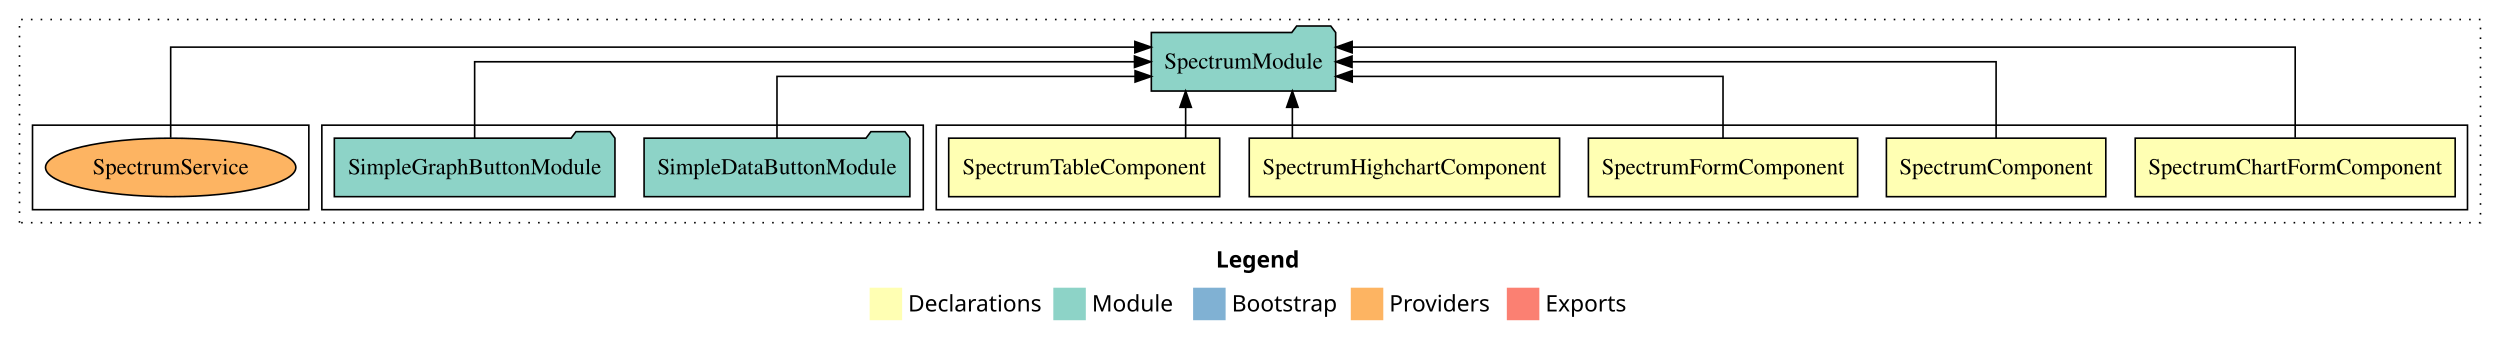
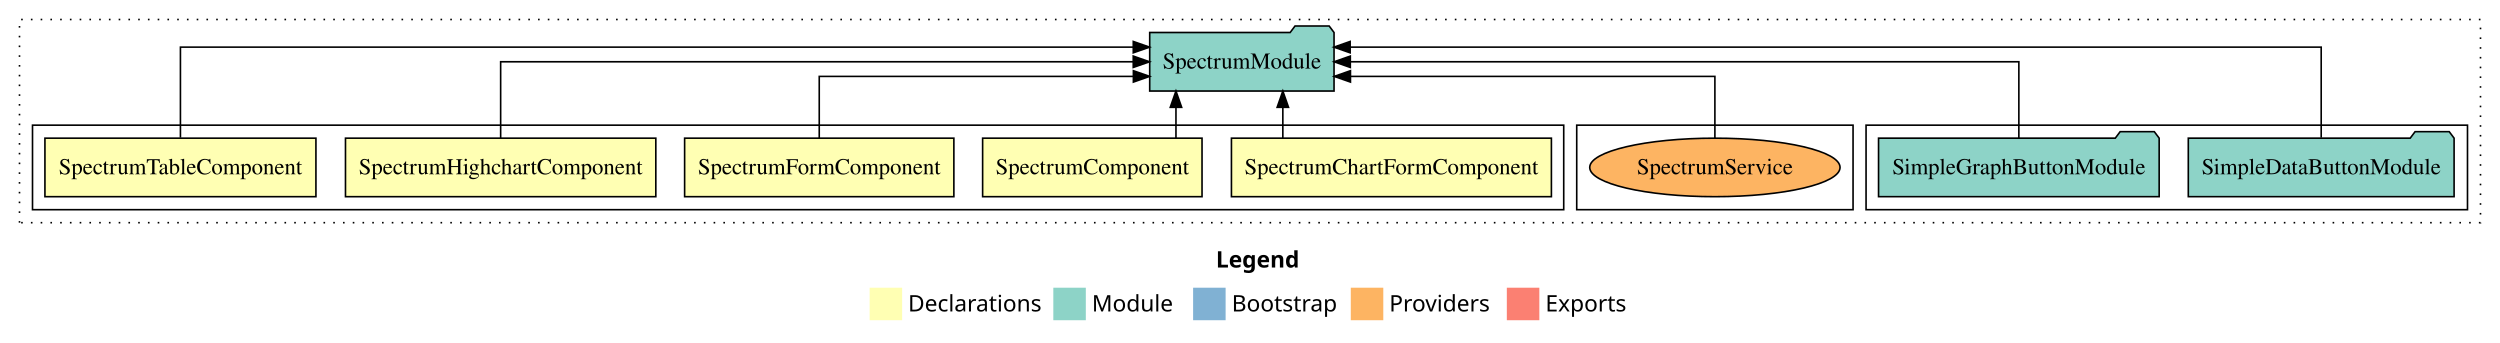
<svg xmlns="http://www.w3.org/2000/svg" width="1538pt" height="211pt" viewBox="0.00 0.00 1538.00 211.00">
  <g id="graph0" class="graph" transform="scale(1 1) rotate(0) translate(4 207)">
    <polygon fill="white" stroke="transparent" points="-4,4 -4,-207 1534,-207 1534,4 -4,4" />
    <text text-anchor="start" x="744.01" y="-42.4" font-family="Times-12" font-weight="bold" font-size="14.00">Legend</text>
    <polygon fill="#ffffb3" stroke="transparent" points="531,-10 531,-30 551,-30 551,-10 531,-10" />
    <text text-anchor="start" x="554.63" y="-15.4" font-family="Times-12" font-size="14.00">  Declarations</text>
    <polygon fill="#8dd3c7" stroke="transparent" points="644,-10 644,-30 664,-30 664,-10 644,-10" />
    <text text-anchor="start" x="667.73" y="-15.4" font-family="Times-12" font-size="14.00">  Module</text>
    <polygon fill="#80b1d3" stroke="transparent" points="730,-10 730,-30 750,-30 750,-10 730,-10" />
    <text text-anchor="start" x="753.78" y="-15.4" font-family="Times-12" font-size="14.00">  Bootstrap</text>
    <polygon fill="#fdb462" stroke="transparent" points="827,-10 827,-30 847,-30 847,-10 827,-10" />
    <text text-anchor="start" x="850.67" y="-15.4" font-family="Times-12" font-size="14.00">  Providers</text>
    <polygon fill="#fb8072" stroke="transparent" points="923,-10 923,-30 943,-30 943,-10 923,-10" />
    <text text-anchor="start" x="946.73" y="-15.4" font-family="Times-12" font-size="14.00">  Exports</text>
    <g id="clust1" class="cluster">
      <polygon fill="none" stroke="black" stroke-dasharray="1,5" points="8,-70 8,-195 1522,-195 1522,-70 8,-70" />
    </g>
-     <g id="clust2" class="cluster">
-       <polygon fill="none" stroke="black" points="572,-78 572,-130 1514,-130 1514,-78 572,-78" />
-     </g>
    <g id="clust8" class="cluster">
-       <polygon fill="none" stroke="black" points="194,-78 194,-130 564,-130 564,-78 194,-78" />
+       <polygon fill="none" stroke="black" points="1144,-78 1144,-130 1514,-130 1514,-78 1144,-78" />
    </g>
    <g id="clust11" class="cluster">
-       <polygon fill="none" stroke="black" points="16,-78 16,-130 186,-130 186,-78 16,-78" />
+       <polygon fill="none" stroke="black" points="966,-78 966,-130 1136,-130 1136,-78 966,-78" />
+     </g>
+     <g id="clust2" class="cluster">
+       <polygon fill="none" stroke="black" points="16,-78 16,-130 958,-130 958,-78 16,-78" />
    </g>
    <g id="node1" class="node">
-       <polygon fill="#ffffb3" stroke="black" points="1506.42,-122 1309.58,-122 1309.58,-86 1506.42,-86 1506.42,-122" />
-       <text text-anchor="middle" x="1408" y="-99.8" font-family="Times,serif" font-size="14.00">SpectrumChartFormComponent</text>
+       <polygon fill="#ffffb3" stroke="black" points="950.42,-122 753.58,-122 753.58,-86 950.42,-86 950.42,-122" />
+       <text text-anchor="middle" x="852" y="-99.8" font-family="Times,serif" font-size="14.00">SpectrumChartFormComponent</text>
    </g>
    <g id="node6" class="node">
-       <polygon fill="#8dd3c7" stroke="black" points="817.7,-187 814.7,-191 793.7,-191 790.7,-187 704.3,-187 704.3,-151 817.7,-151 817.7,-187" />
-       <text text-anchor="middle" x="761" y="-164.8" font-family="Times,serif" font-size="14.00">SpectrumModule</text>
+       <polygon fill="#8dd3c7" stroke="black" points="816.7,-187 813.7,-191 792.7,-191 789.7,-187 703.3,-187 703.3,-151 816.7,-151 816.7,-187" />
+       <text text-anchor="middle" x="760" y="-164.8" font-family="Times,serif" font-size="14.00">SpectrumModule</text>
    </g>
    <g id="edge1" class="edge">
-       <path fill="none" stroke="black" d="M1408,-122.29C1408,-144.21 1408,-178 1408,-178 1408,-178 827.85,-178 827.85,-178" />
-       <polygon fill="black" stroke="black" points="827.85,-174.5 817.85,-178 827.85,-181.5 827.85,-174.5" />
+       <path fill="none" stroke="black" d="M785.2,-122.11C785.2,-122.11 785.2,-140.99 785.2,-140.99" />
+       <polygon fill="black" stroke="black" points="781.7,-140.99 785.2,-150.99 788.7,-140.99 781.7,-140.99" />
    </g>
    <g id="node2" class="node">
-       <polygon fill="#ffffb3" stroke="black" points="1291.49,-122 1156.51,-122 1156.51,-86 1291.49,-86 1291.49,-122" />
-       <text text-anchor="middle" x="1224" y="-99.8" font-family="Times,serif" font-size="14.00">SpectrumComponent</text>
+       <polygon fill="#ffffb3" stroke="black" points="735.49,-122 600.51,-122 600.51,-86 735.49,-86 735.49,-122" />
+       <text text-anchor="middle" x="668" y="-99.8" font-family="Times,serif" font-size="14.00">SpectrumComponent</text>
    </g>
    <g id="edge2" class="edge">
-       <path fill="none" stroke="black" d="M1224,-122.11C1224,-141.34 1224,-169 1224,-169 1224,-169 827.77,-169 827.77,-169" />
-       <polygon fill="black" stroke="black" points="827.77,-165.5 817.77,-169 827.77,-172.5 827.77,-165.5" />
+       <path fill="none" stroke="black" d="M719.45,-122.11C719.45,-122.11 719.45,-140.99 719.45,-140.99" />
+       <polygon fill="black" stroke="black" points="715.95,-140.99 719.45,-150.99 722.95,-140.99 715.95,-140.99" />
    </g>
    <g id="node3" class="node">
-       <polygon fill="#ffffb3" stroke="black" points="1138.82,-122 973.18,-122 973.18,-86 1138.82,-86 1138.82,-122" />
-       <text text-anchor="middle" x="1056" y="-99.8" font-family="Times,serif" font-size="14.00">SpectrumFormComponent</text>
+       <polygon fill="#ffffb3" stroke="black" points="582.82,-122 417.18,-122 417.18,-86 582.82,-86 582.82,-122" />
+       <text text-anchor="middle" x="500" y="-99.8" font-family="Times,serif" font-size="14.00">SpectrumFormComponent</text>
    </g>
    <g id="edge3" class="edge">
-       <path fill="none" stroke="black" d="M1056,-122.03C1056,-138.4 1056,-160 1056,-160 1056,-160 827.88,-160 827.88,-160" />
-       <polygon fill="black" stroke="black" points="827.88,-156.5 817.88,-160 827.88,-163.5 827.88,-156.5" />
+       <path fill="none" stroke="black" d="M500,-122.03C500,-138.4 500,-160 500,-160 500,-160 693.26,-160 693.26,-160" />
+       <polygon fill="black" stroke="black" points="693.26,-163.5 703.26,-160 693.26,-156.5 693.26,-163.5" />
    </g>
    <g id="node4" class="node">
-       <polygon fill="#ffffb3" stroke="black" points="955.46,-122 764.54,-122 764.54,-86 955.46,-86 955.46,-122" />
-       <text text-anchor="middle" x="860" y="-99.8" font-family="Times,serif" font-size="14.00">SpectrumHighchartComponent</text>
+       <polygon fill="#ffffb3" stroke="black" points="399.46,-122 208.54,-122 208.54,-86 399.46,-86 399.46,-122" />
+       <text text-anchor="middle" x="304" y="-99.8" font-family="Times,serif" font-size="14.00">SpectrumHighchartComponent</text>
    </g>
    <g id="edge4" class="edge">
-       <path fill="none" stroke="black" d="M791.06,-122.11C791.06,-122.11 791.06,-140.99 791.06,-140.99" />
-       <polygon fill="black" stroke="black" points="787.56,-140.99 791.06,-150.99 794.56,-140.99 787.56,-140.99" />
+       <path fill="none" stroke="black" d="M304,-122.11C304,-141.34 304,-169 304,-169 304,-169 693.17,-169 693.17,-169" />
+       <polygon fill="black" stroke="black" points="693.17,-172.5 703.17,-169 693.17,-165.5 693.17,-172.5" />
    </g>
    <g id="node5" class="node">
-       <polygon fill="#ffffb3" stroke="black" points="746.36,-122 579.64,-122 579.64,-86 746.36,-86 746.36,-122" />
-       <text text-anchor="middle" x="663" y="-99.8" font-family="Times,serif" font-size="14.00">SpectrumTableComponent</text>
+       <polygon fill="#ffffb3" stroke="black" points="190.36,-122 23.64,-122 23.64,-86 190.36,-86 190.36,-122" />
+       <text text-anchor="middle" x="107" y="-99.8" font-family="Times,serif" font-size="14.00">SpectrumTableComponent</text>
    </g>
    <g id="edge5" class="edge">
-       <path fill="none" stroke="black" d="M725.41,-122.11C725.41,-122.11 725.41,-140.99 725.41,-140.99" />
-       <polygon fill="black" stroke="black" points="721.91,-140.99 725.41,-150.99 728.91,-140.99 721.91,-140.99" />
+       <path fill="none" stroke="black" d="M107,-122.29C107,-144.21 107,-178 107,-178 107,-178 693.19,-178 693.19,-178" />
+       <polygon fill="black" stroke="black" points="693.19,-181.5 703.19,-178 693.19,-174.5 693.19,-181.5" />
    </g>
    <g id="node7" class="node">
-       <polygon fill="#8dd3c7" stroke="black" points="555.76,-122 552.76,-126 531.76,-126 528.76,-122 392.24,-122 392.24,-86 555.76,-86 555.76,-122" />
-       <text text-anchor="middle" x="474" y="-99.8" font-family="Times,serif" font-size="14.00">SimpleDataButtonModule</text>
+       <polygon fill="#8dd3c7" stroke="black" points="1505.76,-122 1502.76,-126 1481.76,-126 1478.76,-122 1342.24,-122 1342.24,-86 1505.76,-86 1505.76,-122" />
+       <text text-anchor="middle" x="1424" y="-99.8" font-family="Times,serif" font-size="14.00">SimpleDataButtonModule</text>
    </g>
    <g id="edge6" class="edge">
-       <path fill="none" stroke="black" d="M474,-122.03C474,-138.4 474,-160 474,-160 474,-160 694.3,-160 694.3,-160" />
-       <polygon fill="black" stroke="black" points="694.3,-163.5 704.3,-160 694.3,-156.5 694.3,-163.5" />
+       <path fill="none" stroke="black" d="M1424,-122.29C1424,-144.21 1424,-178 1424,-178 1424,-178 826.61,-178 826.61,-178" />
+       <polygon fill="black" stroke="black" points="826.61,-174.5 816.61,-178 826.61,-181.5 826.61,-174.5" />
    </g>
    <g id="node8" class="node">
-       <polygon fill="#8dd3c7" stroke="black" points="374.32,-122 371.32,-126 350.32,-126 347.32,-122 201.68,-122 201.68,-86 374.32,-86 374.32,-122" />
-       <text text-anchor="middle" x="288" y="-99.8" font-family="Times,serif" font-size="14.00">SimpleGraphButtonModule</text>
+       <polygon fill="#8dd3c7" stroke="black" points="1324.32,-122 1321.32,-126 1300.32,-126 1297.32,-122 1151.68,-122 1151.68,-86 1324.32,-86 1324.32,-122" />
+       <text text-anchor="middle" x="1238" y="-99.8" font-family="Times,serif" font-size="14.00">SimpleGraphButtonModule</text>
    </g>
    <g id="edge7" class="edge">
-       <path fill="none" stroke="black" d="M288,-122.11C288,-141.34 288,-169 288,-169 288,-169 693.95,-169 693.95,-169" />
-       <polygon fill="black" stroke="black" points="693.95,-172.5 703.95,-169 693.95,-165.5 693.95,-172.5" />
+       <path fill="none" stroke="black" d="M1238,-122.11C1238,-141.34 1238,-169 1238,-169 1238,-169 826.71,-169 826.71,-169" />
+       <polygon fill="black" stroke="black" points="826.71,-165.5 816.71,-169 826.71,-172.5 826.71,-165.5" />
    </g>
    <g id="node9" class="node">
-       <ellipse fill="#fdb462" stroke="black" cx="101" cy="-104" rx="77" ry="18" />
-       <text text-anchor="middle" x="101" y="-99.8" font-family="Times,serif" font-size="14.00">SpectrumService</text>
+       <ellipse fill="#fdb462" stroke="black" cx="1051" cy="-104" rx="77" ry="18" />
+       <text text-anchor="middle" x="1051" y="-99.8" font-family="Times,serif" font-size="14.00">SpectrumService</text>
    </g>
    <g id="edge8" class="edge">
-       <path fill="none" stroke="black" d="M101,-122.29C101,-144.21 101,-178 101,-178 101,-178 694.16,-178 694.16,-178" />
-       <polygon fill="black" stroke="black" points="694.16,-181.5 704.16,-178 694.16,-174.5 694.16,-181.5" />
+       <path fill="none" stroke="black" d="M1051,-122.03C1051,-138.4 1051,-160 1051,-160 1051,-160 826.8,-160 826.8,-160" />
+       <polygon fill="black" stroke="black" points="826.8,-156.5 816.8,-160 826.8,-163.5 826.8,-156.5" />
    </g>
  </g>
</svg>
